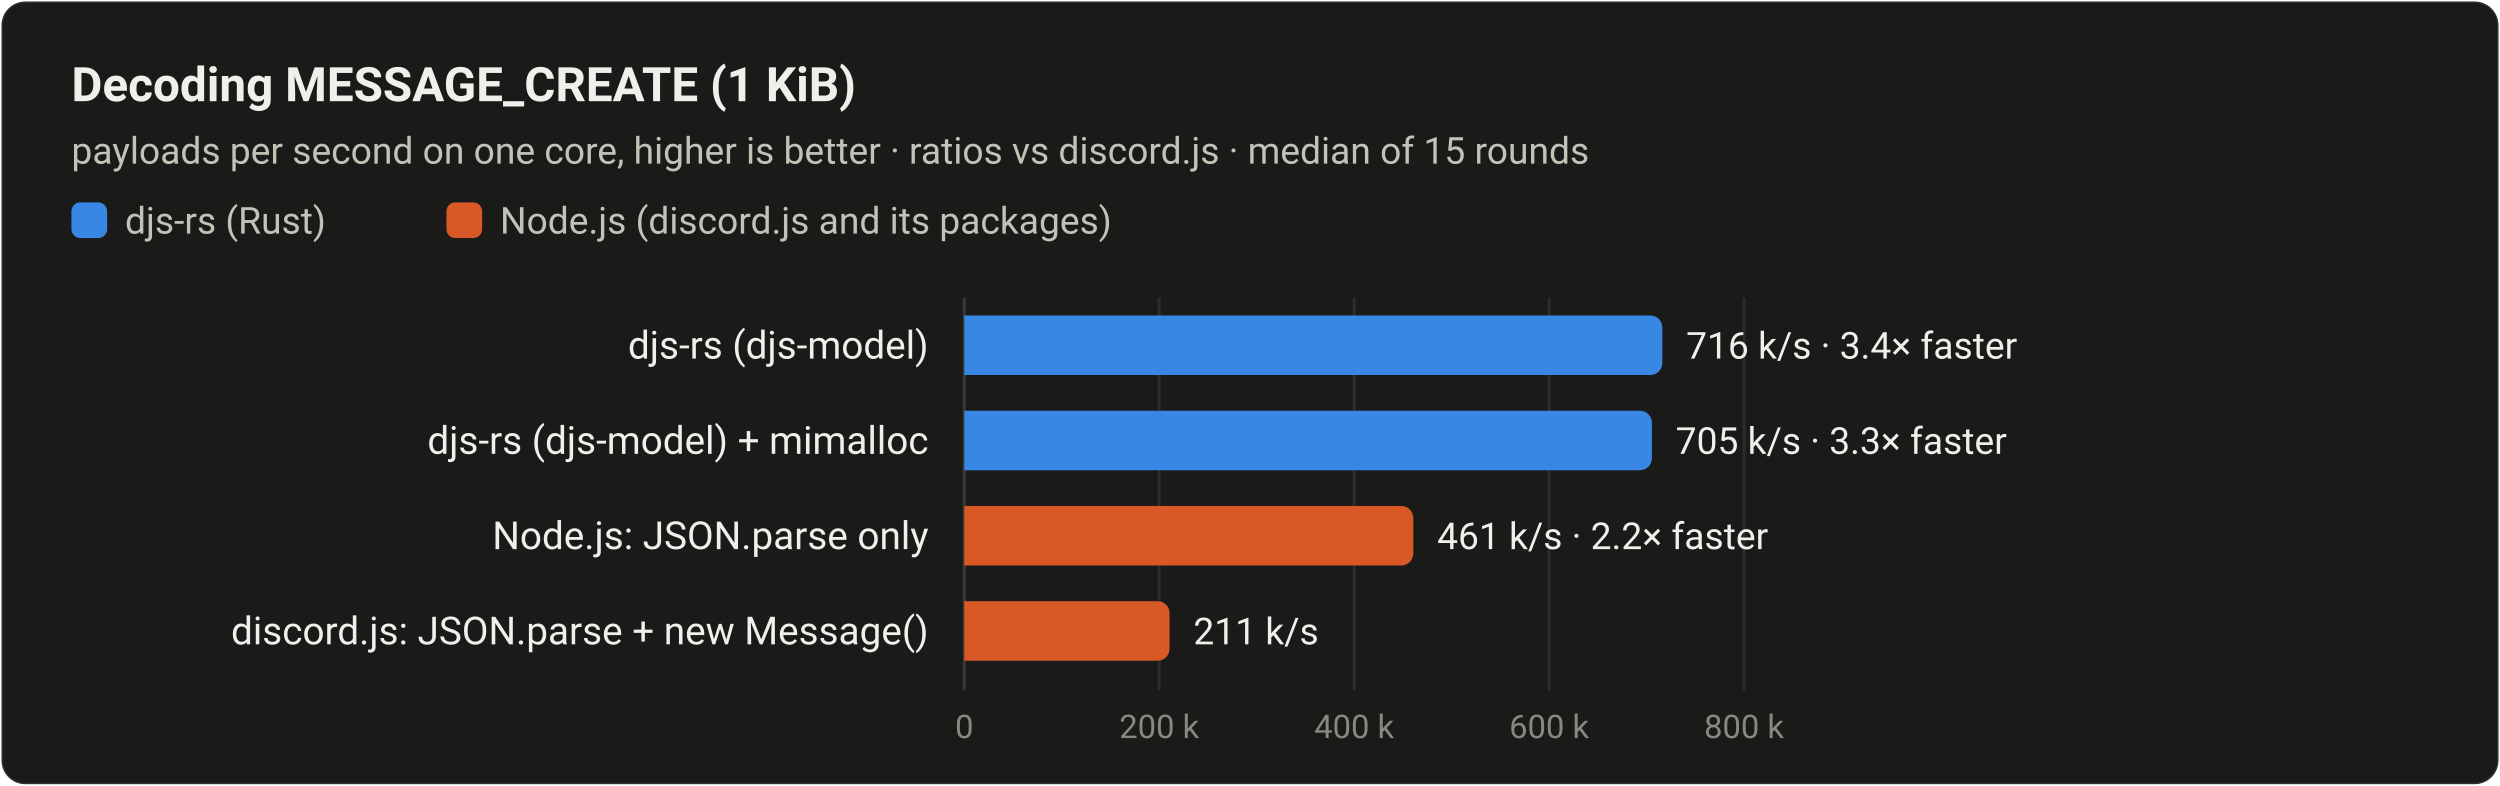
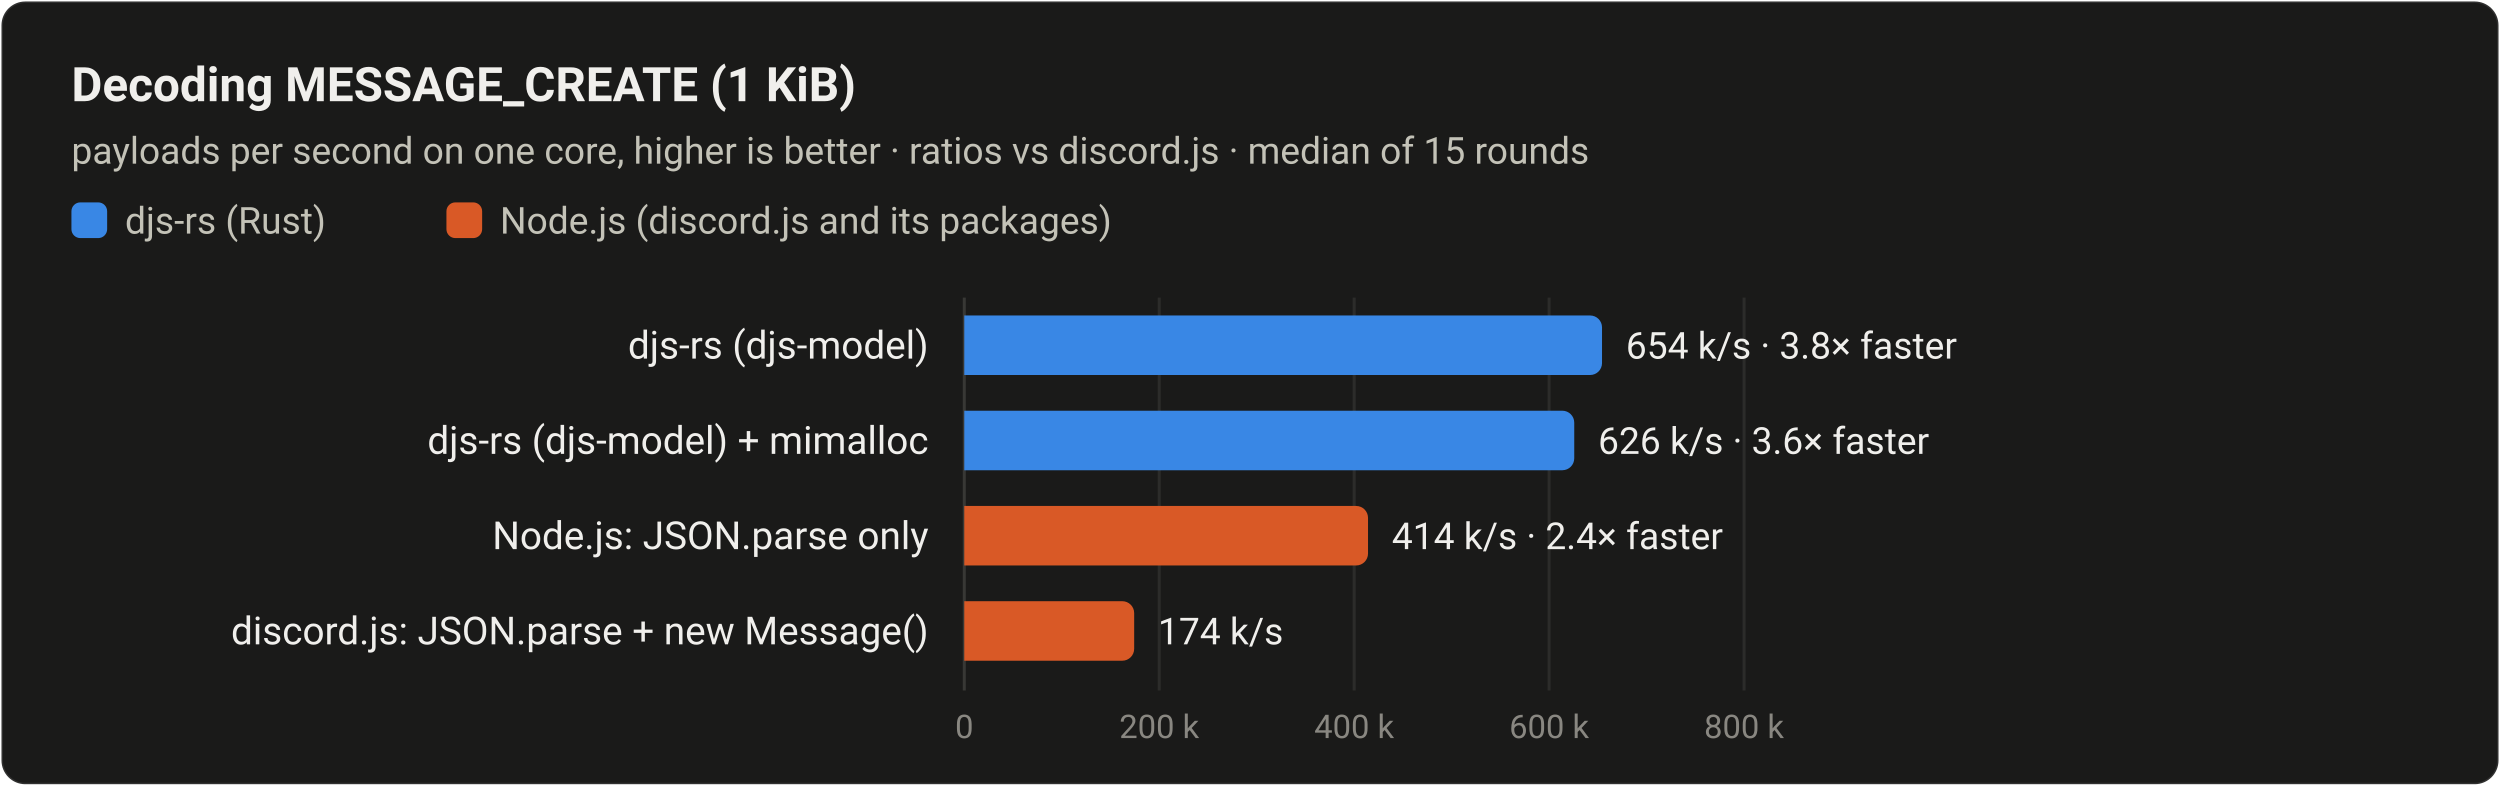
<svg xmlns="http://www.w3.org/2000/svg" width="840" height="264" viewBox="0 0 840 264" role="img" aria-labelledby="title desc" font-family="system-ui, -apple-system, &quot;Segoe UI&quot;, Roboto, sans-serif">
  <rect x="0.5" y="0.5" width="839" height="263" rx="8" fill="#1a1a19" stroke="rgba(255,255,255,0.10)" />
  <text x="24" y="34" font-size="16" font-weight="600" fill="#f0efec">Decoding MESSAGE_CREATE (1 KiB)</text>
  <text x="24" y="55" font-size="12.5" fill="#c3c2b7">payloads per second on one core, higher is better · ratios vs discord.js · median of 15 rounds</text>
  <rect x="24" y="68" width="12" height="12" rx="3" fill="#3987e5" />
  <text x="42" y="78.5" font-size="12.5" fill="#c3c2b7">djs-rs (Rust)</text>
  <rect x="150" y="68" width="12" height="12" rx="3" fill="#d95926" />
  <text x="168" y="78.5" font-size="12.5" fill="#c3c2b7">Node.js (discord.js and its packages)</text>
  <line x1="324" y1="100" x2="324" y2="232" stroke="#383835" stroke-width="1" />
  <text x="324" y="248" font-size="11" text-anchor="middle" fill="#898781" style="font-variant-numeric: tabular-nums">0</text>
  <line x1="389.5" y1="100" x2="389.5" y2="232" stroke="#2c2c2a" stroke-width="1" />
  <text x="389.5" y="248" font-size="11" text-anchor="middle" fill="#898781" style="font-variant-numeric: tabular-nums">200 k</text>
  <line x1="455" y1="100" x2="455" y2="232" stroke="#2c2c2a" stroke-width="1" />
  <text x="455" y="248" font-size="11" text-anchor="middle" fill="#898781" style="font-variant-numeric: tabular-nums">400 k</text>
  <line x1="520.5" y1="100" x2="520.5" y2="232" stroke="#2c2c2a" stroke-width="1" />
  <text x="520.5" y="248" font-size="11" text-anchor="middle" fill="#898781" style="font-variant-numeric: tabular-nums">600 k</text>
  <line x1="586" y1="100" x2="586" y2="232" stroke="#2c2c2a" stroke-width="1" />
  <text x="586" y="248" font-size="11" text-anchor="middle" fill="#898781" style="font-variant-numeric: tabular-nums">800 k</text>
  <text x="312" y="120.5" font-size="13" text-anchor="end" fill="#f0efec">djs-rs (djs-model)</text>
-   <path d="M324,106H554.537A4,4 0 0 1 558.537,110V122A4,4 0 0 1 554.537,126H324Z" fill="#3987e5" />
-   <text x="566.537" y="120.5" font-size="12.5" fill="#f0efec" style="font-variant-numeric: tabular-nums">716 k/s · 3.4× faster</text>
+   <path d="M324,106H534.28A4,4 0 0 1 538.28,110V122A4,4 0 0 1 534.28,126H324Z" fill="#3987e5" />
+   <text x="546.28" y="120.5" font-size="12.5" fill="#f0efec" style="font-variant-numeric: tabular-nums">654 k/s · 3.8× faster</text>
  <text x="312" y="152.5" font-size="13" text-anchor="end" fill="#f0efec">djs-rs (djs-model) + mimalloc</text>
-   <path d="M324,138H551.032A4,4 0 0 1 555.032,142V154A4,4 0 0 1 551.032,158H324Z" fill="#3987e5" />
-   <text x="563.032" y="152.5" font-size="12.5" fill="#f0efec" style="font-variant-numeric: tabular-nums">705 k/s · 3.3× faster</text>
+   <path d="M324,138H524.946A4,4 0 0 1 528.946,142V154A4,4 0 0 1 524.946,158H324Z" fill="#3987e5" />
+   <text x="536.946" y="152.5" font-size="12.5" fill="#f0efec" style="font-variant-numeric: tabular-nums">626 k/s · 3.6× faster</text>
  <text x="312" y="184.5" font-size="13" text-anchor="end" fill="#f0efec">Node.js: JSON.parse only</text>
-   <path d="M324,170H470.865A4,4 0 0 1 474.865,174V186A4,4 0 0 1 470.865,190H324Z" fill="#d95926" />
-   <text x="482.865" y="184.5" font-size="12.5" fill="#f0efec" style="font-variant-numeric: tabular-nums">461 k/s · 2.2× faster</text>
+   <path d="M324,170H455.655A4,4 0 0 1 459.655,174V186A4,4 0 0 1 455.655,190H324Z" fill="#d95926" />
+   <text x="467.655" y="184.5" font-size="12.5" fill="#f0efec" style="font-variant-numeric: tabular-nums">414 k/s · 2.4× faster</text>
  <text x="312" y="216.5" font-size="13" text-anchor="end" fill="#f0efec">discord.js: JSON.parse + new Message()</text>
-   <path d="M324,202H388.97A4,4 0 0 1 392.97,206V218A4,4 0 0 1 388.97,222H324Z" fill="#d95926" />
-   <text x="400.97" y="216.5" font-size="12.5" fill="#f0efec" style="font-variant-numeric: tabular-nums">211 k/s</text>
+   <path d="M324,202H377.083A4,4 0 0 1 381.083,206V218A4,4 0 0 1 377.083,222H324Z" fill="#d95926" />
+   <text x="389.083" y="216.5" font-size="12.5" fill="#f0efec" style="font-variant-numeric: tabular-nums">174 k/s</text>
</svg>
